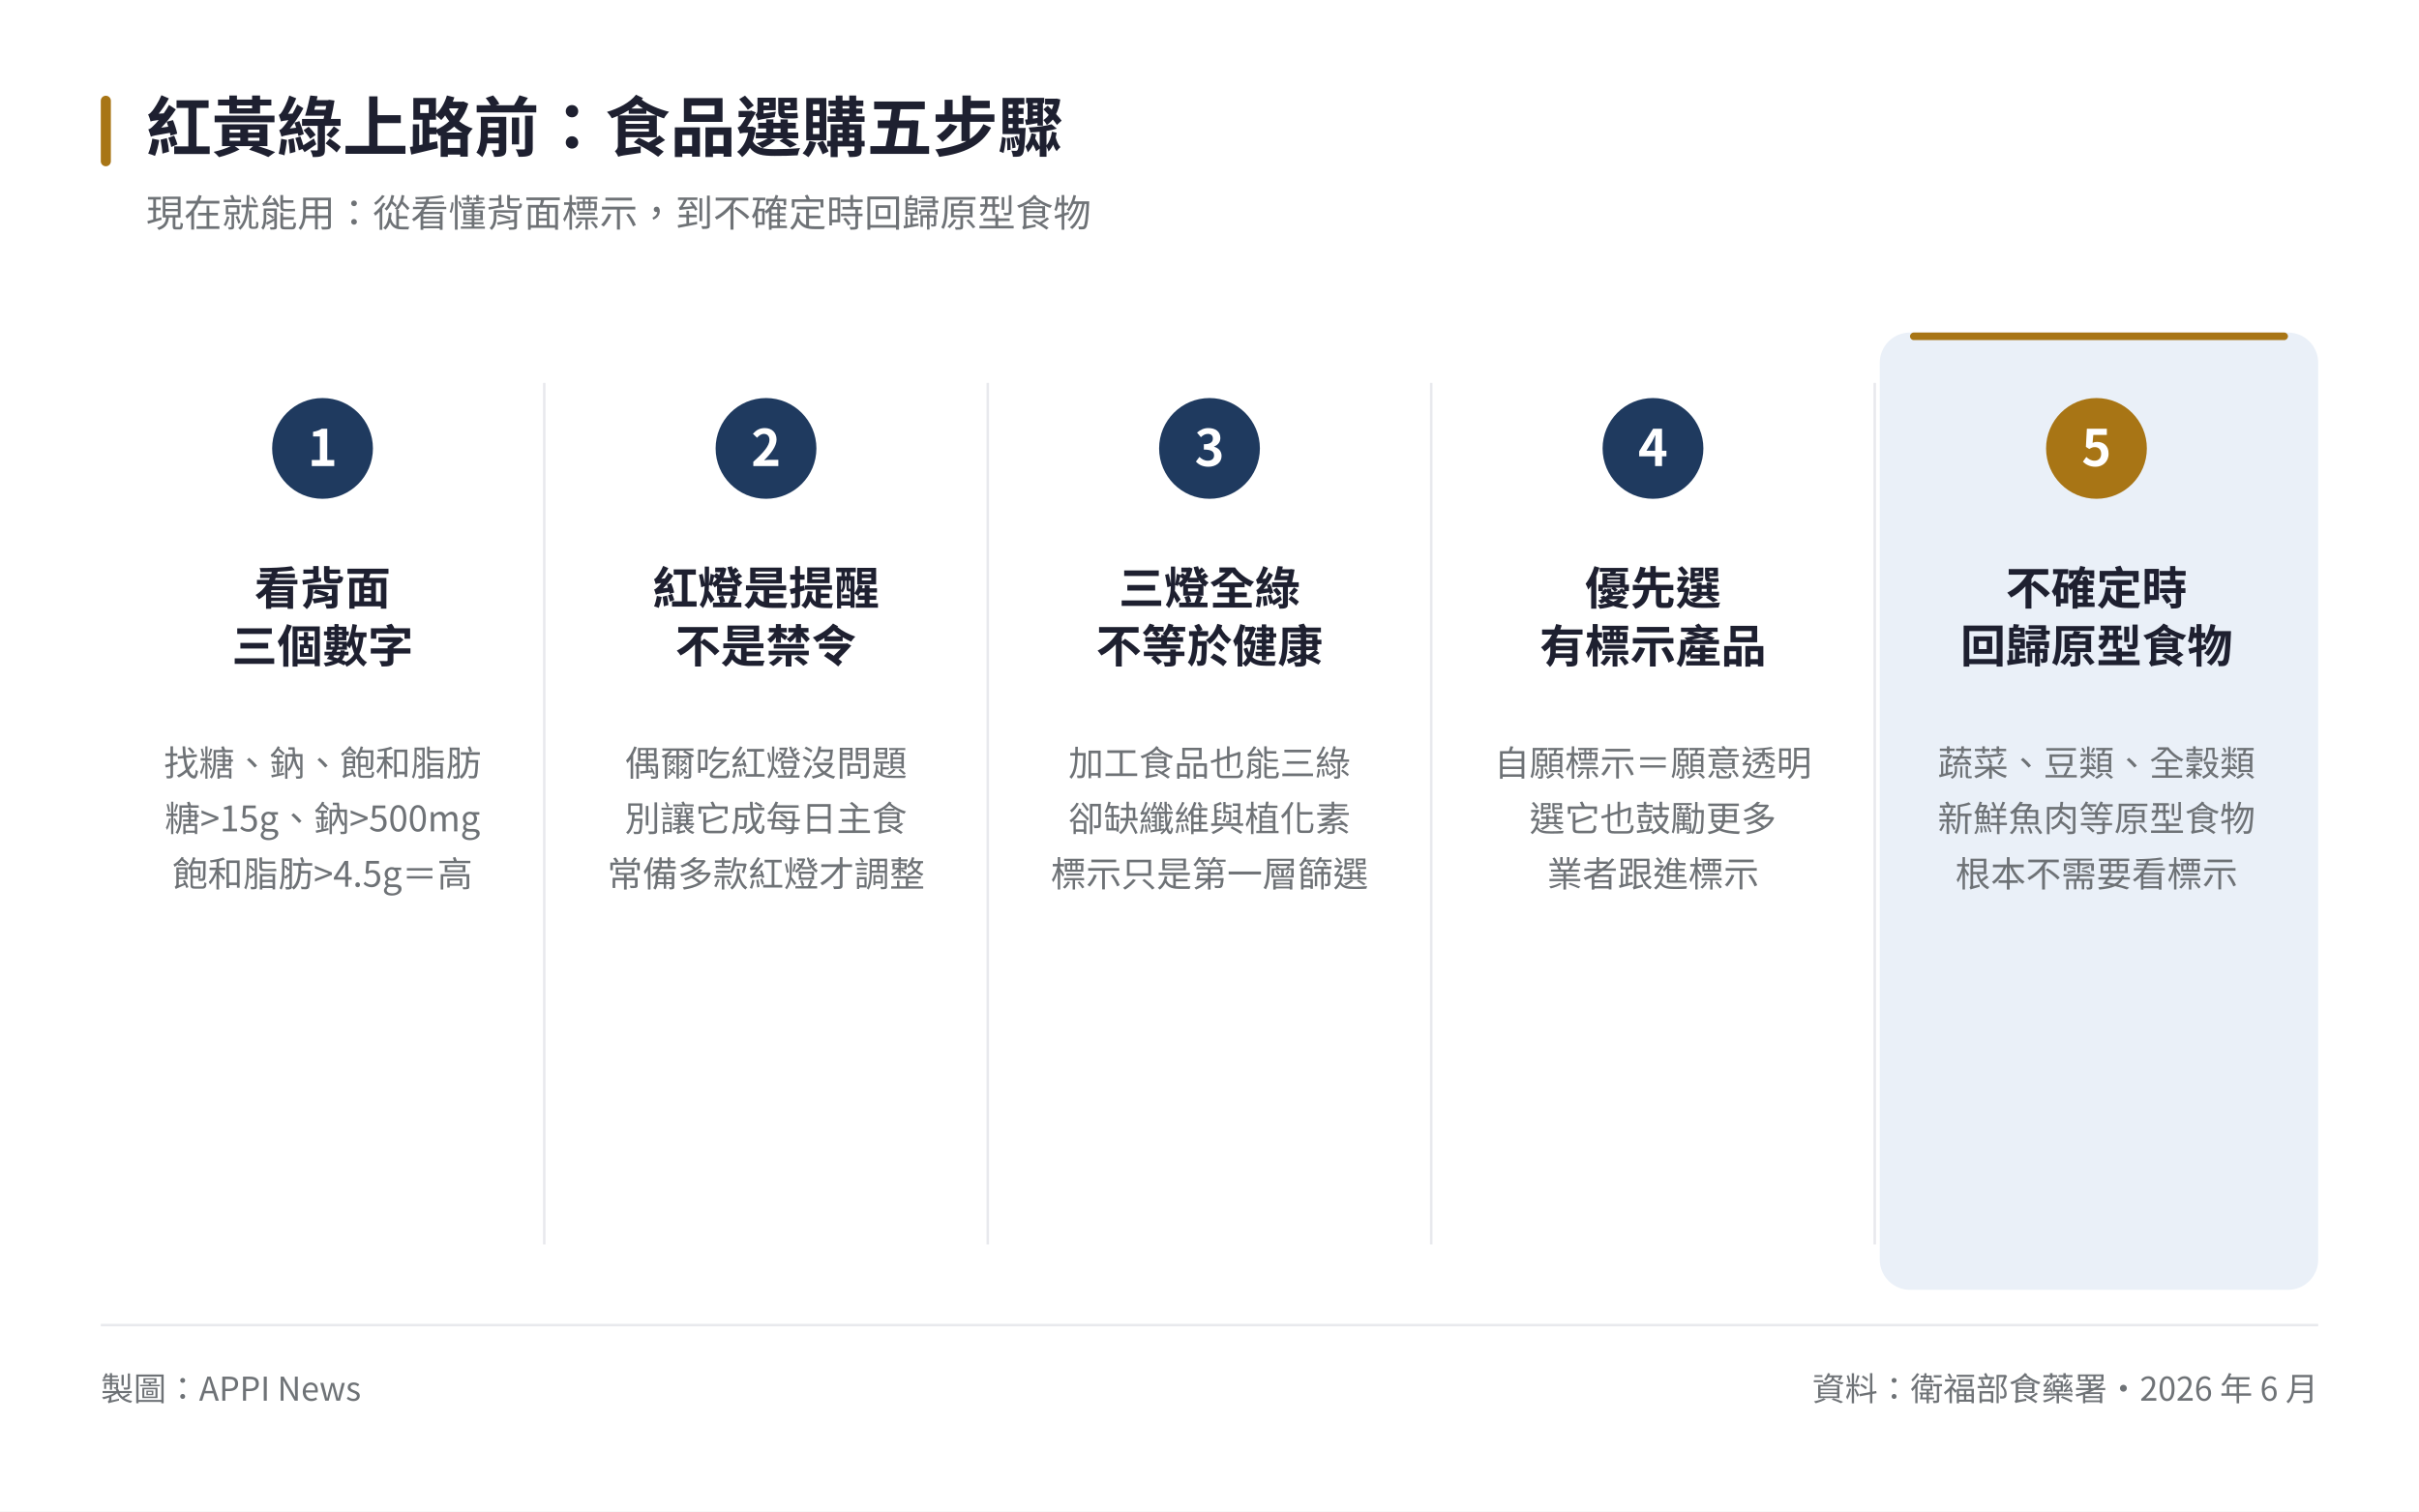
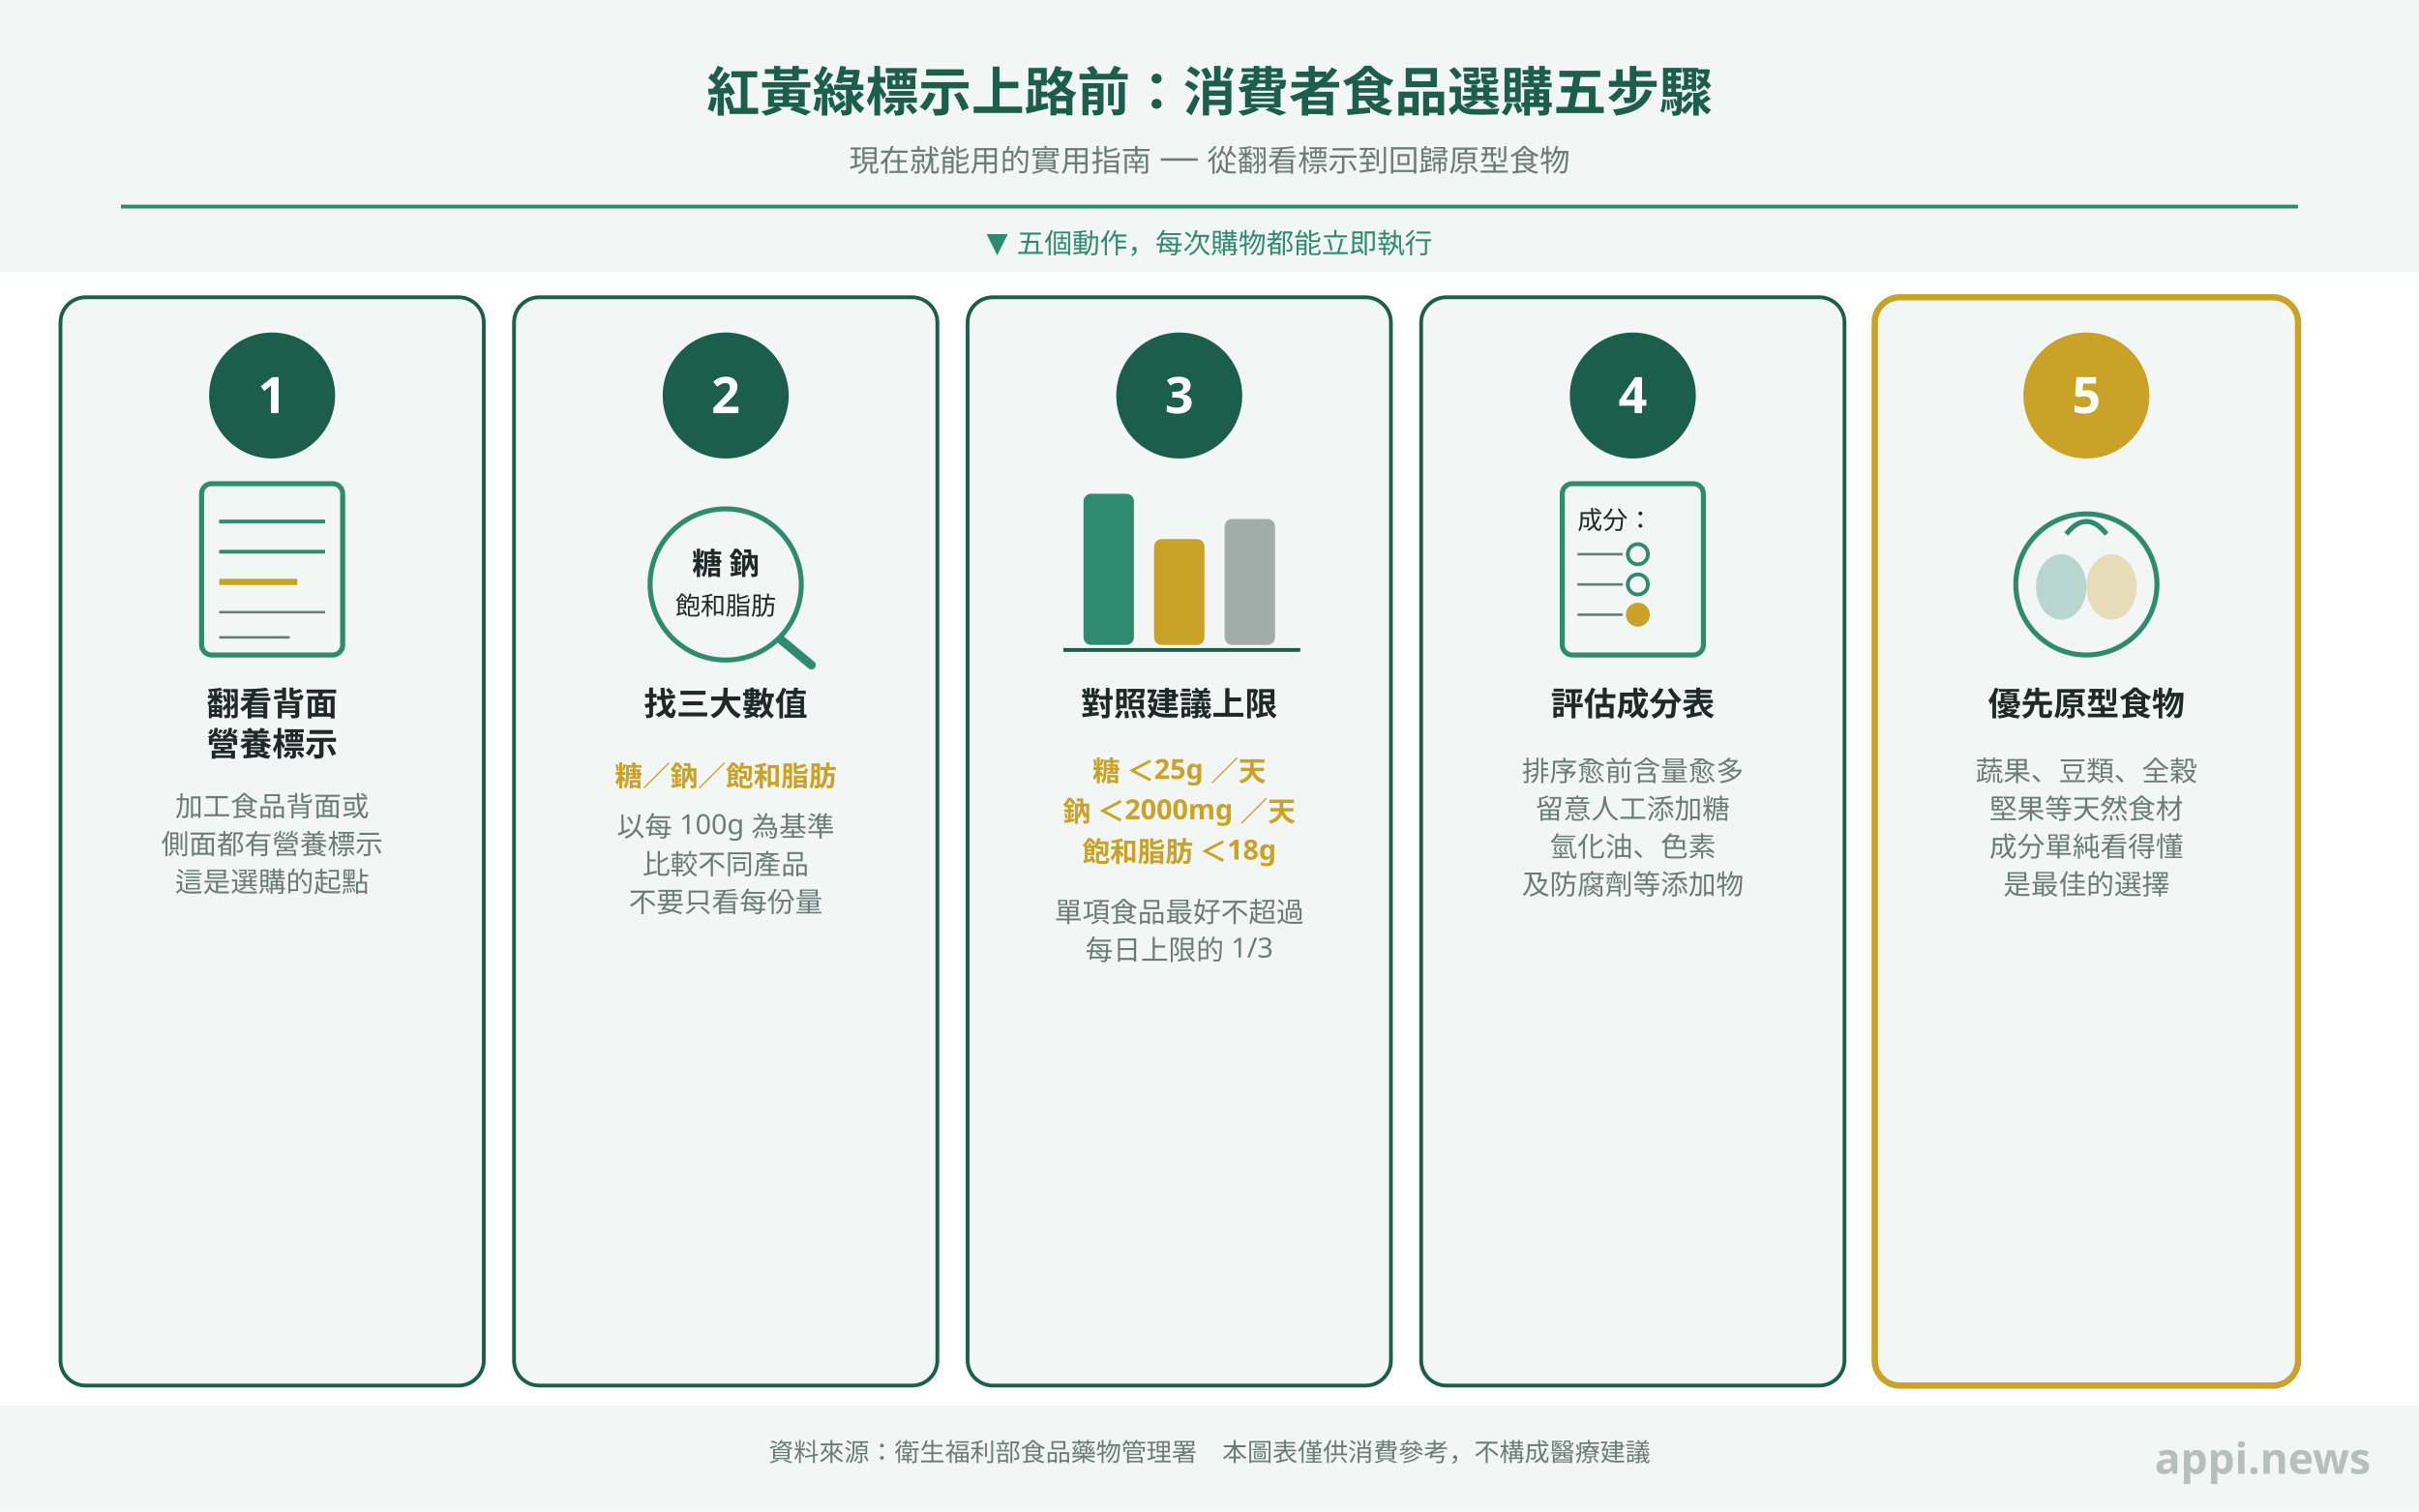
- <svg xmlns="http://www.w3.org/2000/svg" viewBox="0 0 960 600" width="960" height="600" role="img" aria-label="紅黃綠標示上路前的食品選購五步驟：一看背面三個數字、二把紅燈當提醒而非禁令、三認清三燈全綠不等於健康、四優先選有標示產品、五不確定時回歸原型食物">
-   <style>
- text{font-family:'Noto Sans TC','PingFang TC','Microsoft JhengHei','Noto Sans CJK TC','Heiti TC',sans-serif;}
- .title{font-size:26px;font-weight:700;fill:#1e2030;}
- .deck{font-size:15px;fill:#6e7276;}
- .num{font-size:20px;font-weight:700;fill:#ffffff;}
- .name{font-size:18px;font-weight:700;fill:#1e2030;}
- .desc{font-size:14px;fill:#6e7276;}
- .foot{font-size:13px;fill:#6e7276;}
- </style>
-   <rect width="960" height="600" fill="#ffffff" />
-   <rect x="40" y="38" width="4" height="28" rx="2" fill="#a87515" />
-   <text x="58" y="60" class="title">紅黃綠上路前：食品選購五步驟</text>
-   <text x="58" y="90" class="deck">現在就能用：從看懂背面標示，到不確定時回歸原型食物</text>
-   <rect x="746" y="132" width="174" height="380" rx="12" fill="#eaf0f8" />
-   <rect x="758" y="132" width="150" height="3" rx="1.5" fill="#a87515" />
-   <line x1="216" y1="152" x2="216" y2="494" stroke="#e8e9ed" stroke-width="1" />
-   <line x1="392" y1="152" x2="392" y2="494" stroke="#e8e9ed" stroke-width="1" />
-   <line x1="568" y1="152" x2="568" y2="494" stroke="#e8e9ed" stroke-width="1" />
-   <line x1="744" y1="152" x2="744" y2="494" stroke="#e8e9ed" stroke-width="1" />
-   <g>
-     <circle cx="128" cy="178" r="20" fill="#1f3a5f" />
-     <text x="128" y="185" text-anchor="middle" class="num">1</text>
-     <text x="128" y="240" text-anchor="middle" class="name">看背面</text>
-     <text x="128" y="263" text-anchor="middle" class="name">三個數字</text>
-     <text x="128" y="308" text-anchor="middle" class="desc">找糖、鈉、飽和脂肪</text>
-     <text x="128" y="330" text-anchor="middle" class="desc">糖&gt;15g、鈉&gt;500mg</text>
-     <text x="128" y="352" text-anchor="middle" class="desc">飽和脂肪&gt;4.5g＝高</text>
-   </g>
-   <g>
-     <circle cx="304" cy="178" r="20" fill="#1f3a5f" />
-     <text x="304" y="185" text-anchor="middle" class="num">2</text>
-     <text x="304" y="240" text-anchor="middle" class="name">紅燈是提醒</text>
-     <text x="304" y="263" text-anchor="middle" class="name">不是禁令</text>
-     <text x="304" y="308" text-anchor="middle" class="desc">偶爾吃紅燈沒問題</text>
-     <text x="304" y="330" text-anchor="middle" class="desc">別讓它成每日主食</text>
-     <text x="304" y="352" text-anchor="middle" class="desc">常備多款紅燈才調整</text>
-   </g>
-   <g>
-     <circle cx="480" cy="178" r="20" fill="#1f3a5f" />
-     <text x="480" y="185" text-anchor="middle" class="num">3</text>
-     <text x="480" y="240" text-anchor="middle" class="name">三燈全綠</text>
-     <text x="480" y="263" text-anchor="middle" class="name">不等於健康</text>
-     <text x="480" y="308" text-anchor="middle" class="desc">加工食品也能三綠</text>
-     <text x="480" y="330" text-anchor="middle" class="desc">卻缺纖維與植化素</text>
-     <text x="480" y="352" text-anchor="middle" class="desc">標示只是第一層篩選</text>
-   </g>
-   <g>
-     <circle cx="656" cy="178" r="20" fill="#1f3a5f" />
-     <text x="656" y="185" text-anchor="middle" class="num">4</text>
-     <text x="656" y="240" text-anchor="middle" class="name">優先選</text>
-     <text x="656" y="263" text-anchor="middle" class="name">有標示產品</text>
-     <text x="656" y="308" text-anchor="middle" class="desc">自願標示＝願意透明</text>
-     <text x="656" y="330" text-anchor="middle" class="desc">選它也鼓勵更多</text>
-     <text x="656" y="352" text-anchor="middle" class="desc">業者跟進標示</text>
-   </g>
-   <g>
-     <circle cx="832" cy="178" r="20" fill="#a87515" />
-     <text x="832" y="185" text-anchor="middle" class="num">5</text>
-     <text x="832" y="240" text-anchor="middle" class="name">不確定時</text>
-     <text x="832" y="263" text-anchor="middle" class="name">回歸原型食物</text>
-     <text x="832" y="308" text-anchor="middle" class="desc">蔬菜、豆類、全穀類</text>
-     <text x="832" y="330" text-anchor="middle" class="desc">新鮮魚肉等原型食物</text>
-     <text x="832" y="352" text-anchor="middle" class="desc">根本不需要看標示</text>
-   </g>
-   <line x1="40" y1="526" x2="920" y2="526" stroke="#e8e9ed" stroke-width="1" />
-   <text x="40" y="556" class="foot">製圖：APPI News</text>
-   <text x="920" y="556" text-anchor="end" class="foot">資料：衛福部食藥署・2026 年 6 月</text>
+ <svg xmlns="http://www.w3.org/2000/svg" viewBox="0 0 960 600" width="960" height="600">
+   <defs>
+     <style>text{font-family:sans-serif} .T{font-size:21px;font-weight:700;fill:#1B5E4B} .S{font-size:12px;fill:#6B7B77} .N{font-size:20px;font-weight:700;fill:#fff} .H{font-size:13px;font-weight:700;fill:#1F2A28;text-anchor:middle} .D{font-size:11px;fill:#6B7B77;text-anchor:middle} .K{font-size:11px;font-weight:700;fill:#C9A227;text-anchor:middle}</style>
+   </defs>
+   <rect width="960" height="600" fill="#fff" />
+   <rect width="960" height="108" fill="#F2F7F5" />
+   <text x="480" y="44" class="T" text-anchor="middle">紅黃綠標示上路前：消費者食品選購五步驟</text>
+   <text x="480" y="68" class="S" text-anchor="middle">現在就能用的實用指南 ── 從翻看標示到回歸原型食物</text>
+   <line x1="48" y1="82" x2="912" y2="82" stroke="#2E8B6F" stroke-width="1.5" />
+   <text x="480" y="100" font-size="11" fill="#2E8B6F" text-anchor="middle">▼ 五個動作，每次購物都能立即執行</text>
+   <rect x="24" y="118" width="168" height="432" rx="10" fill="#F2F7F5" stroke="#1B5E4B" stroke-width="1.5" />
+   <circle cx="108" cy="157" r="25" fill="#1B5E4B" />
+   <text x="108" y="164" class="N" text-anchor="middle">1</text>
+   <rect x="80" y="192" width="56" height="68" rx="4" fill="none" stroke="#2E8B6F" stroke-width="2" />
+   <line x1="87" y1="207" x2="129" y2="207" stroke="#2E8B6F" stroke-width="1.5" />
+   <line x1="87" y1="219" x2="129" y2="219" stroke="#2E8B6F" stroke-width="1.5" />
+   <line x1="87" y1="231" x2="118" y2="231" stroke="#C9A227" stroke-width="2.5" />
+   <line x1="87" y1="243" x2="129" y2="243" stroke="#6B7B77" stroke-width="1" />
+   <line x1="87" y1="253" x2="115" y2="253" stroke="#6B7B77" stroke-width="1" />
+   <text x="108" y="284" class="H">翻看背面</text>
+   <text x="108" y="300" class="H">營養標示</text>
+   <text x="108" y="324" class="D">加工食品背面或</text>
+   <text x="108" y="339" class="D">側面都有營養標示</text>
+   <text x="108" y="354" class="D">這是選購的起點</text>
+   <rect x="204" y="118" width="168" height="432" rx="10" fill="#F2F7F5" stroke="#1B5E4B" stroke-width="1.5" />
+   <circle cx="288" cy="157" r="25" fill="#1B5E4B" />
+   <text x="288" y="164" class="N" text-anchor="middle">2</text>
+   <circle cx="288" cy="232" r="30" fill="none" stroke="#2E8B6F" stroke-width="2" />
+   <text x="288" y="228" font-size="12" fill="#1F2A28" text-anchor="middle" font-weight="700">糖 鈉</text>
+   <text x="288" y="244" font-size="10" fill="#1F2A28" text-anchor="middle">飽和脂肪</text>
+   <line x1="310" y1="254" x2="322" y2="264" stroke="#2E8B6F" stroke-width="3.5" stroke-linecap="round" />
+   <text x="288" y="284" class="H">找三大數值</text>
+   <text x="288" y="312" class="K">糖／鈉／飽和脂肪</text>
+   <text x="288" y="332" class="D">以每 100g 為基準</text>
+   <text x="288" y="347" class="D">比較不同產品</text>
+   <text x="288" y="362" class="D">不要只看每份量</text>
+   <rect x="384" y="118" width="168" height="432" rx="10" fill="#F2F7F5" stroke="#1B5E4B" stroke-width="1.5" />
+   <circle cx="468" cy="157" r="25" fill="#1B5E4B" />
+   <text x="468" y="164" class="N" text-anchor="middle">3</text>
+   <rect x="430" y="196" width="20" height="60" rx="3" fill="#2E8B6F" />
+   <rect x="458" y="214" width="20" height="42" rx="3" fill="#C9A227" />
+   <rect x="486" y="206" width="20" height="50" rx="3" fill="#6B7B77" opacity=".6" />
+   <line x1="422" y1="258" x2="516" y2="258" stroke="#1B5E4B" stroke-width="1.5" />
+   <text x="468" y="284" class="H">對照建議上限</text>
+   <text x="468" y="310" class="K">糖 ＜25g ／天</text>
+   <text x="468" y="326" class="K">鈉 ＜2000mg ／天</text>
+   <text x="468" y="342" class="K">飽和脂肪 ＜18g</text>
+   <text x="468" y="366" class="D">單項食品最好不超過</text>
+   <text x="468" y="381" class="D">每日上限的 1/3</text>
+   <rect x="564" y="118" width="168" height="432" rx="10" fill="#F2F7F5" stroke="#1B5E4B" stroke-width="1.5" />
+   <circle cx="648" cy="157" r="25" fill="#1B5E4B" />
+   <text x="648" y="164" class="N" text-anchor="middle">4</text>
+   <rect x="620" y="192" width="56" height="68" rx="4" fill="none" stroke="#2E8B6F" stroke-width="2" />
+   <text x="626" y="210" font-size="10" fill="#1F2A28">成分：</text>
+   <line x1="626" y1="220" x2="644" y2="220" stroke="#6B7B77" stroke-width="1" />
+   <circle cx="650" cy="220" r="4" fill="none" stroke="#2E8B6F" stroke-width="1.5" />
+   <line x1="626" y1="232" x2="644" y2="232" stroke="#6B7B77" stroke-width="1" />
+   <circle cx="650" cy="232" r="4" fill="none" stroke="#2E8B6F" stroke-width="1.5" />
+   <line x1="626" y1="244" x2="644" y2="244" stroke="#6B7B77" stroke-width="1" />
+   <circle cx="650" cy="244" r="4" fill="#C9A227" stroke="#C9A227" stroke-width="1.5" />
+   <text x="648" y="284" class="H">評估成分表</text>
+   <text x="648" y="310" class="D">排序愈前含量愈多</text>
+   <text x="648" y="325" class="D">留意人工添加糖</text>
+   <text x="648" y="340" class="D">氫化油、色素</text>
+   <text x="648" y="355" class="D">及防腐劑等添加物</text>
+   <rect x="744" y="118" width="168" height="432" rx="10" fill="#F2F7F5" stroke="#C9A227" stroke-width="2.5" />
+   <circle cx="828" cy="157" r="25" fill="#C9A227" />
+   <text x="828" y="164" class="N" text-anchor="middle">5</text>
+   <circle cx="828" cy="232" r="28" fill="none" stroke="#2E8B6F" stroke-width="2" />
+   <ellipse cx="818" cy="233" rx="10" ry="13" fill="#2E8B6F" opacity=".3" />
+   <ellipse cx="838" cy="233" rx="10" ry="13" fill="#C9A227" opacity=".3" />
+   <path d="M820,212 Q828,202 836,212" fill="none" stroke="#2E8B6F" stroke-width="2" />
+   <text x="828" y="284" class="H">優先原型食物</text>
+   <text x="828" y="310" class="D">蔬果、豆類、全穀</text>
+   <text x="828" y="325" class="D">堅果等天然食材</text>
+   <text x="828" y="340" class="D">成分單純看得懂</text>
+   <text x="828" y="355" class="D">是最佳的選擇</text>
+   <rect x="0" y="558" width="960" height="42" fill="#F2F7F5" />
+   <text x="480" y="580" font-size="10" fill="#6B7B77" text-anchor="middle">資料來源：衛生福利部食品藥物管理署　本圖表僅供消費參考，不構成醫療建議</text>
+   <text x="940.8" y="585" text-anchor="end" font-family="sans-serif" font-size="17" fill="#6B7B77" fill-opacity="0.45" font-weight="600">appi.news</text>
</svg>
